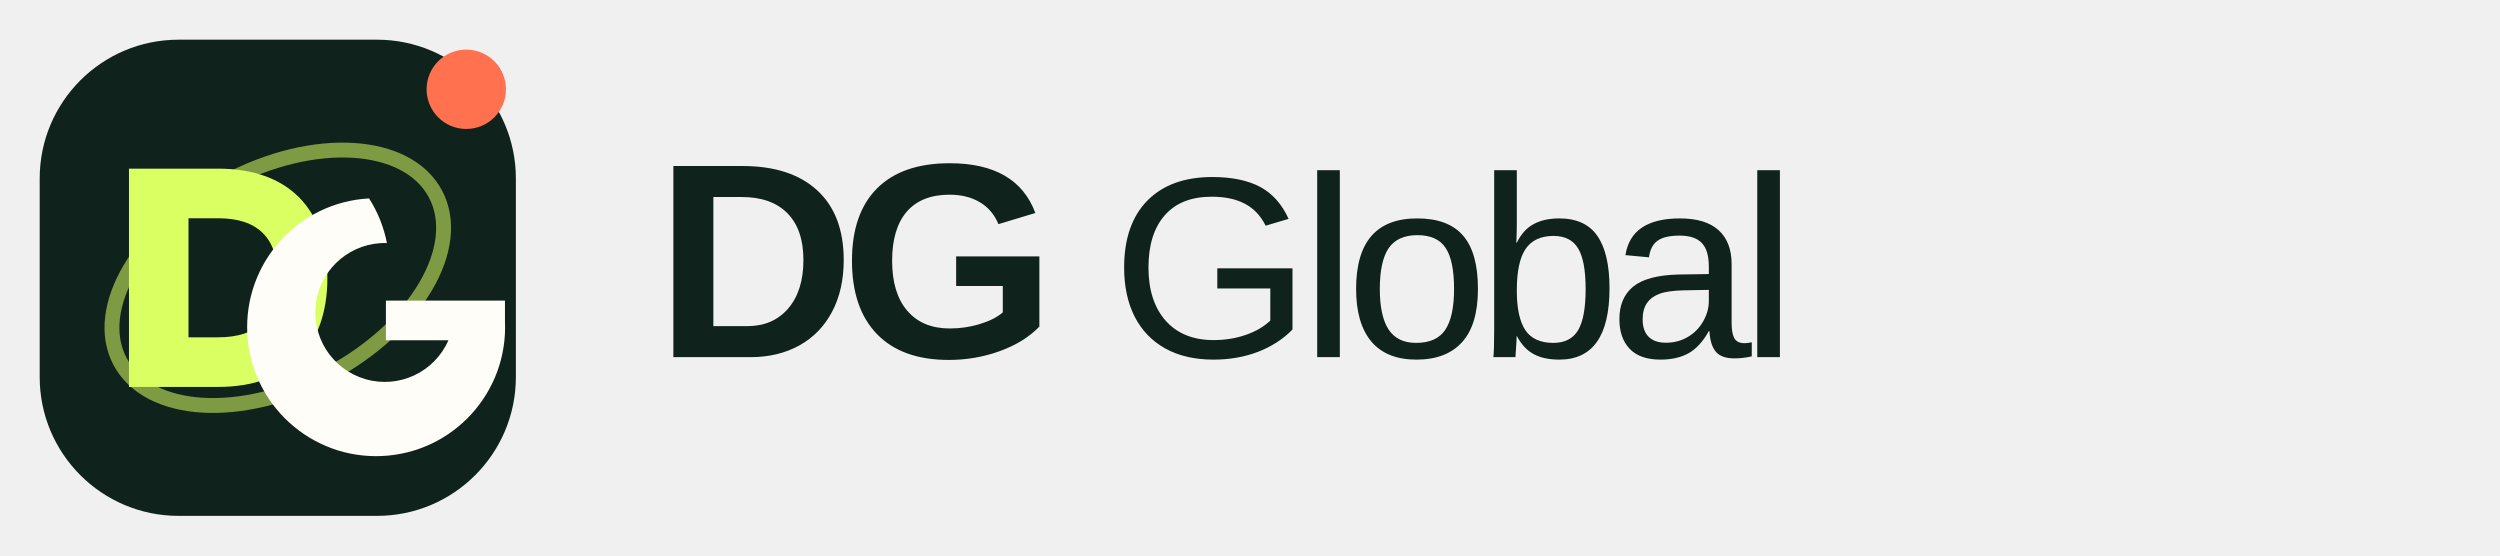
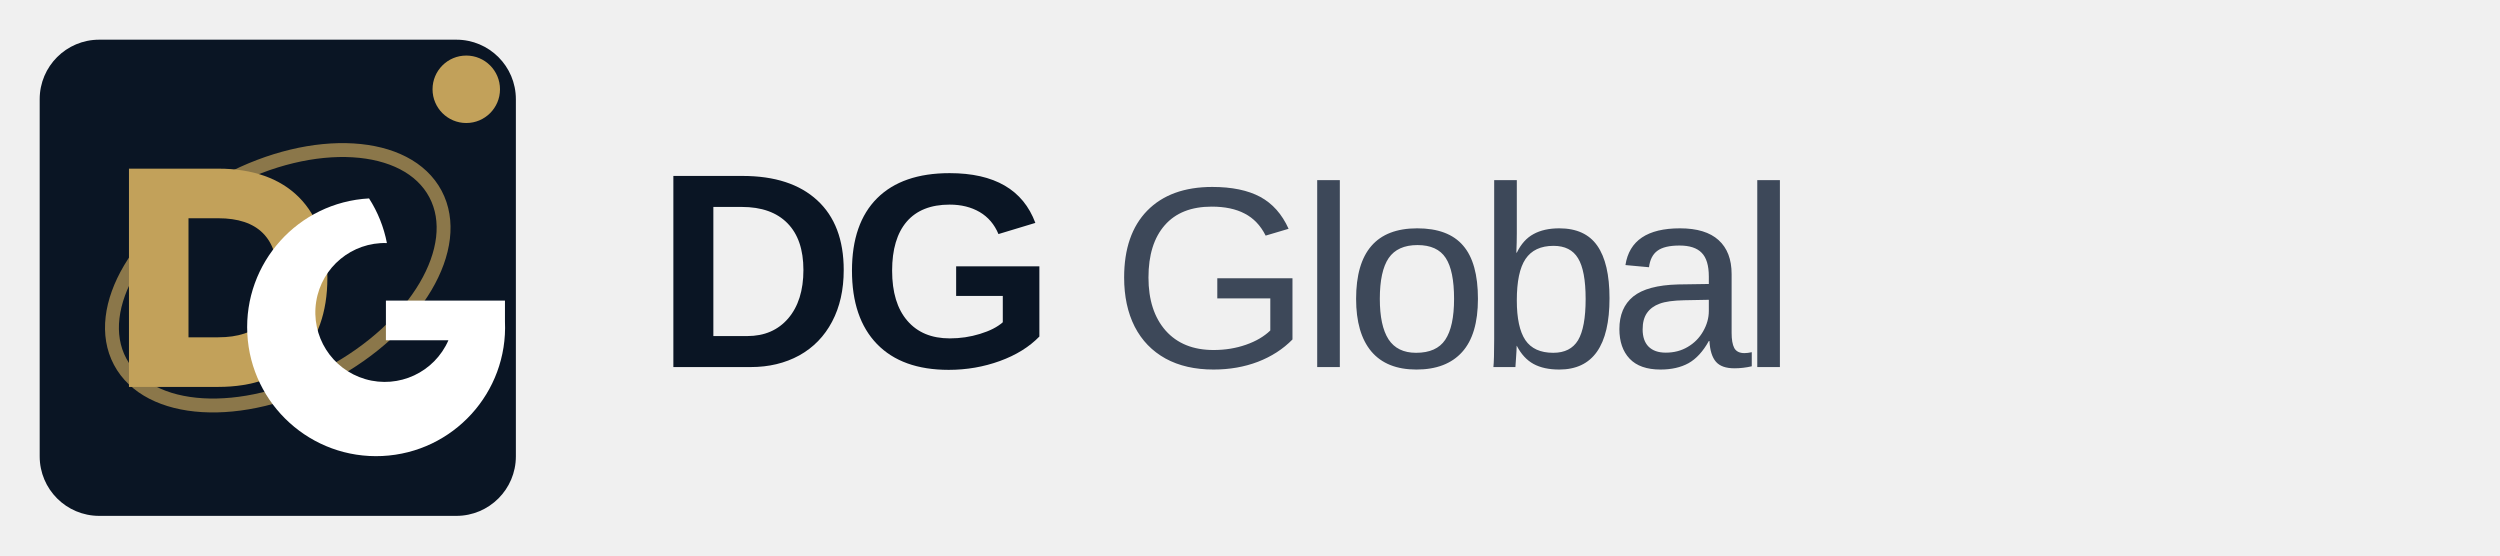
<svg xmlns="http://www.w3.org/2000/svg" viewBox="0 0 252 56" role="img" aria-labelledby="title desc">
-   <rect x="4" y="4" width="48" height="48" rx="14" fill="#10221c" />
-   <ellipse cx="28" cy="28" rx="18" ry="11" fill="none" stroke="#d9ff63" stroke-width="1.5" opacity=".55" transform="rotate(-28 28 28)" />
-   <path d="M13 17h9c7 0 11 4 11 11s-4 11-11 11h-9V17Zm6 5v12h3c4 0 6-2 6-6s-2-6-6-6h-3Z" fill="#d9ff63" fill-rule="evenodd" />
-   <path d="M39 24.5a7 7 0 1 0 6.2 9.8h-6.3v-4h12v2.1A13 13 0 1 1 37.2 20a12.8 12.8 0 0 1 1.8 4.5Z" fill="#fffdf8" />
-   <circle cx="47" cy="9" r="4" fill="#ff714f" />
-   <text x="66" y="36" fill="#10221c" font-family="Arial, Helvetica, sans-serif" font-size="28" font-weight="800" letter-spacing="-1.5">DG</text>
-   <text x="112" y="36" fill="#10221c" font-family="Arial, Helvetica, sans-serif" font-size="26" font-weight="500" letter-spacing="-1.2">Global</text>
+   <rect x="4" y="4" width="48" height="48" rx="6" fill="#0a1524" />
+   <ellipse cx="28" cy="28" rx="18" ry="11" fill="none" stroke="#c2a15a" stroke-width="1.4" opacity=".7" transform="rotate(-28 28 28)" />
+   <path d="M13 17h9c7 0 11 4 11 11s-4 11-11 11h-9V17Zm6 5v12h3c4 0 6-2 6-6s-2-6-6-6h-3Z" fill="#c2a15a" fill-rule="evenodd" />
+   <path d="M39 24.5a7 7 0 1 0 6.2 9.8h-6.3v-4h12v2.1A13 13 0 1 1 37.2 20a12.8 12.8 0 0 1 1.8 4.5Z" fill="#ffffff" />
+   <circle cx="47" cy="9" r="3.4" fill="#c2a15a" />
+   <text x="66" y="37" fill="#0a1524" font-family="Arial, Helvetica, sans-serif" font-size="28" font-weight="800" letter-spacing="-1.5">DG</text>
+   <text x="112" y="37" fill="#3d4859" font-family="Arial, Helvetica, sans-serif" font-size="26" font-weight="500" letter-spacing="-1.2">Global</text>
</svg>
